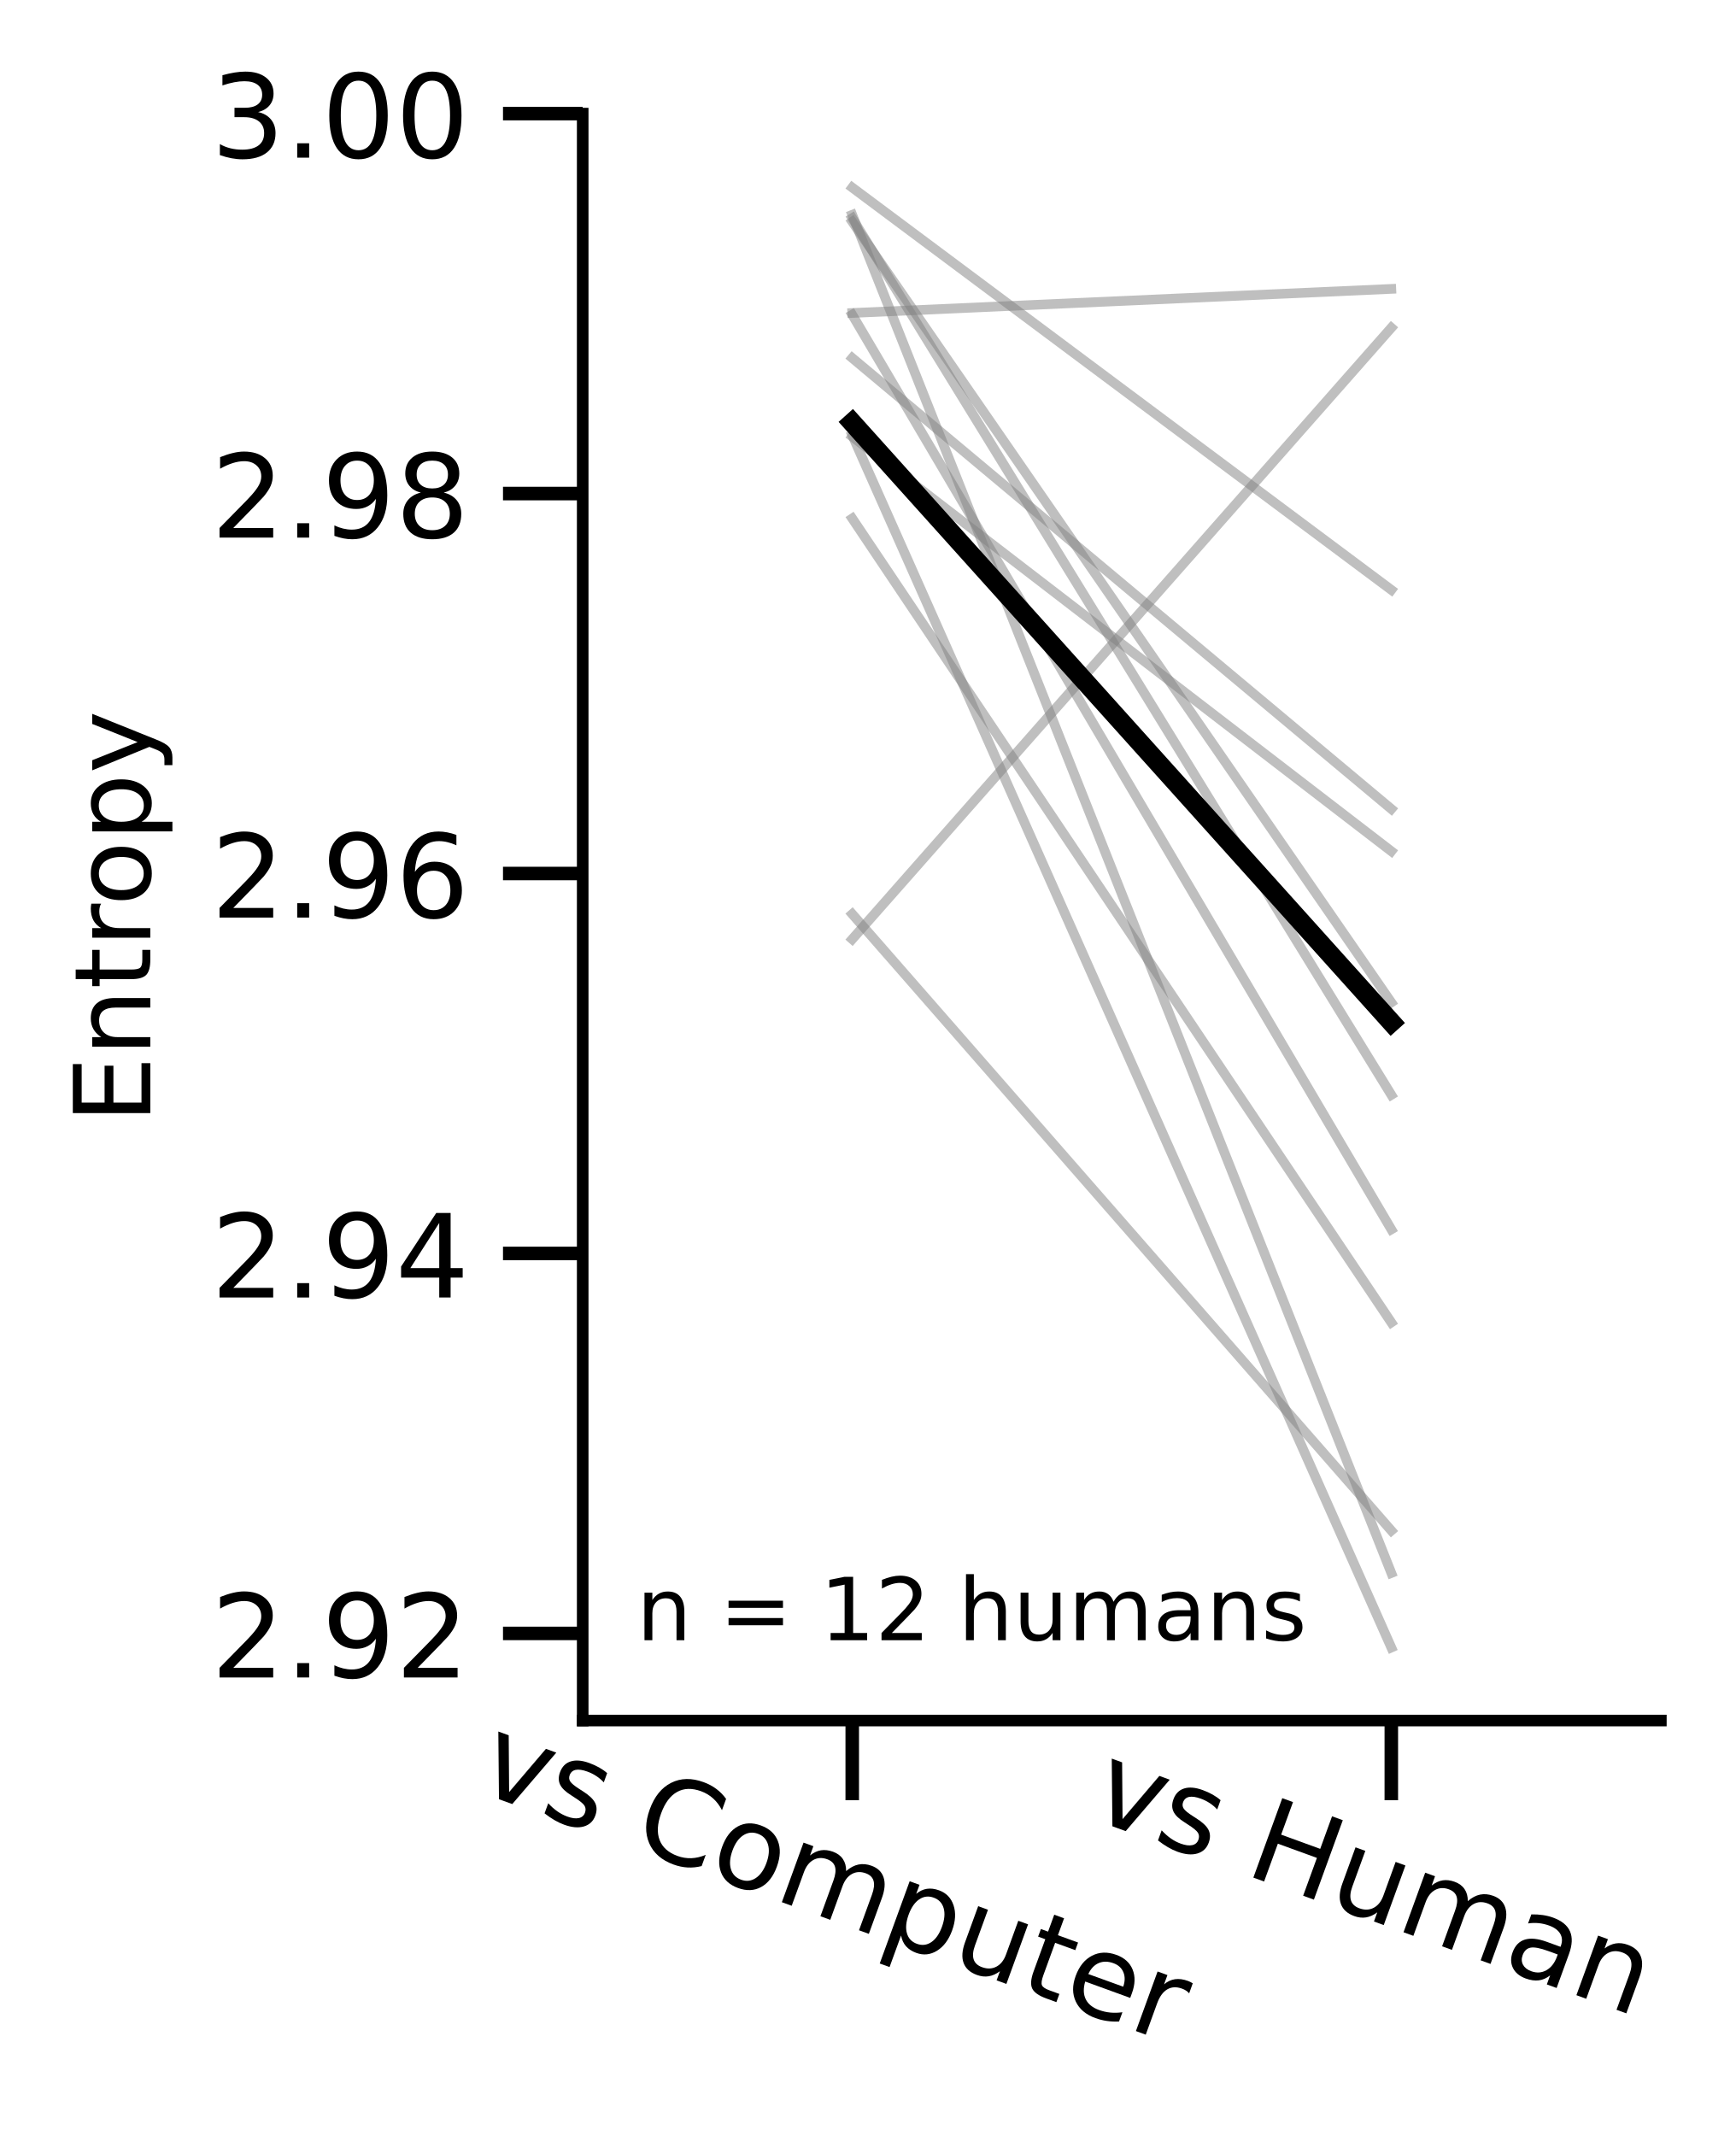
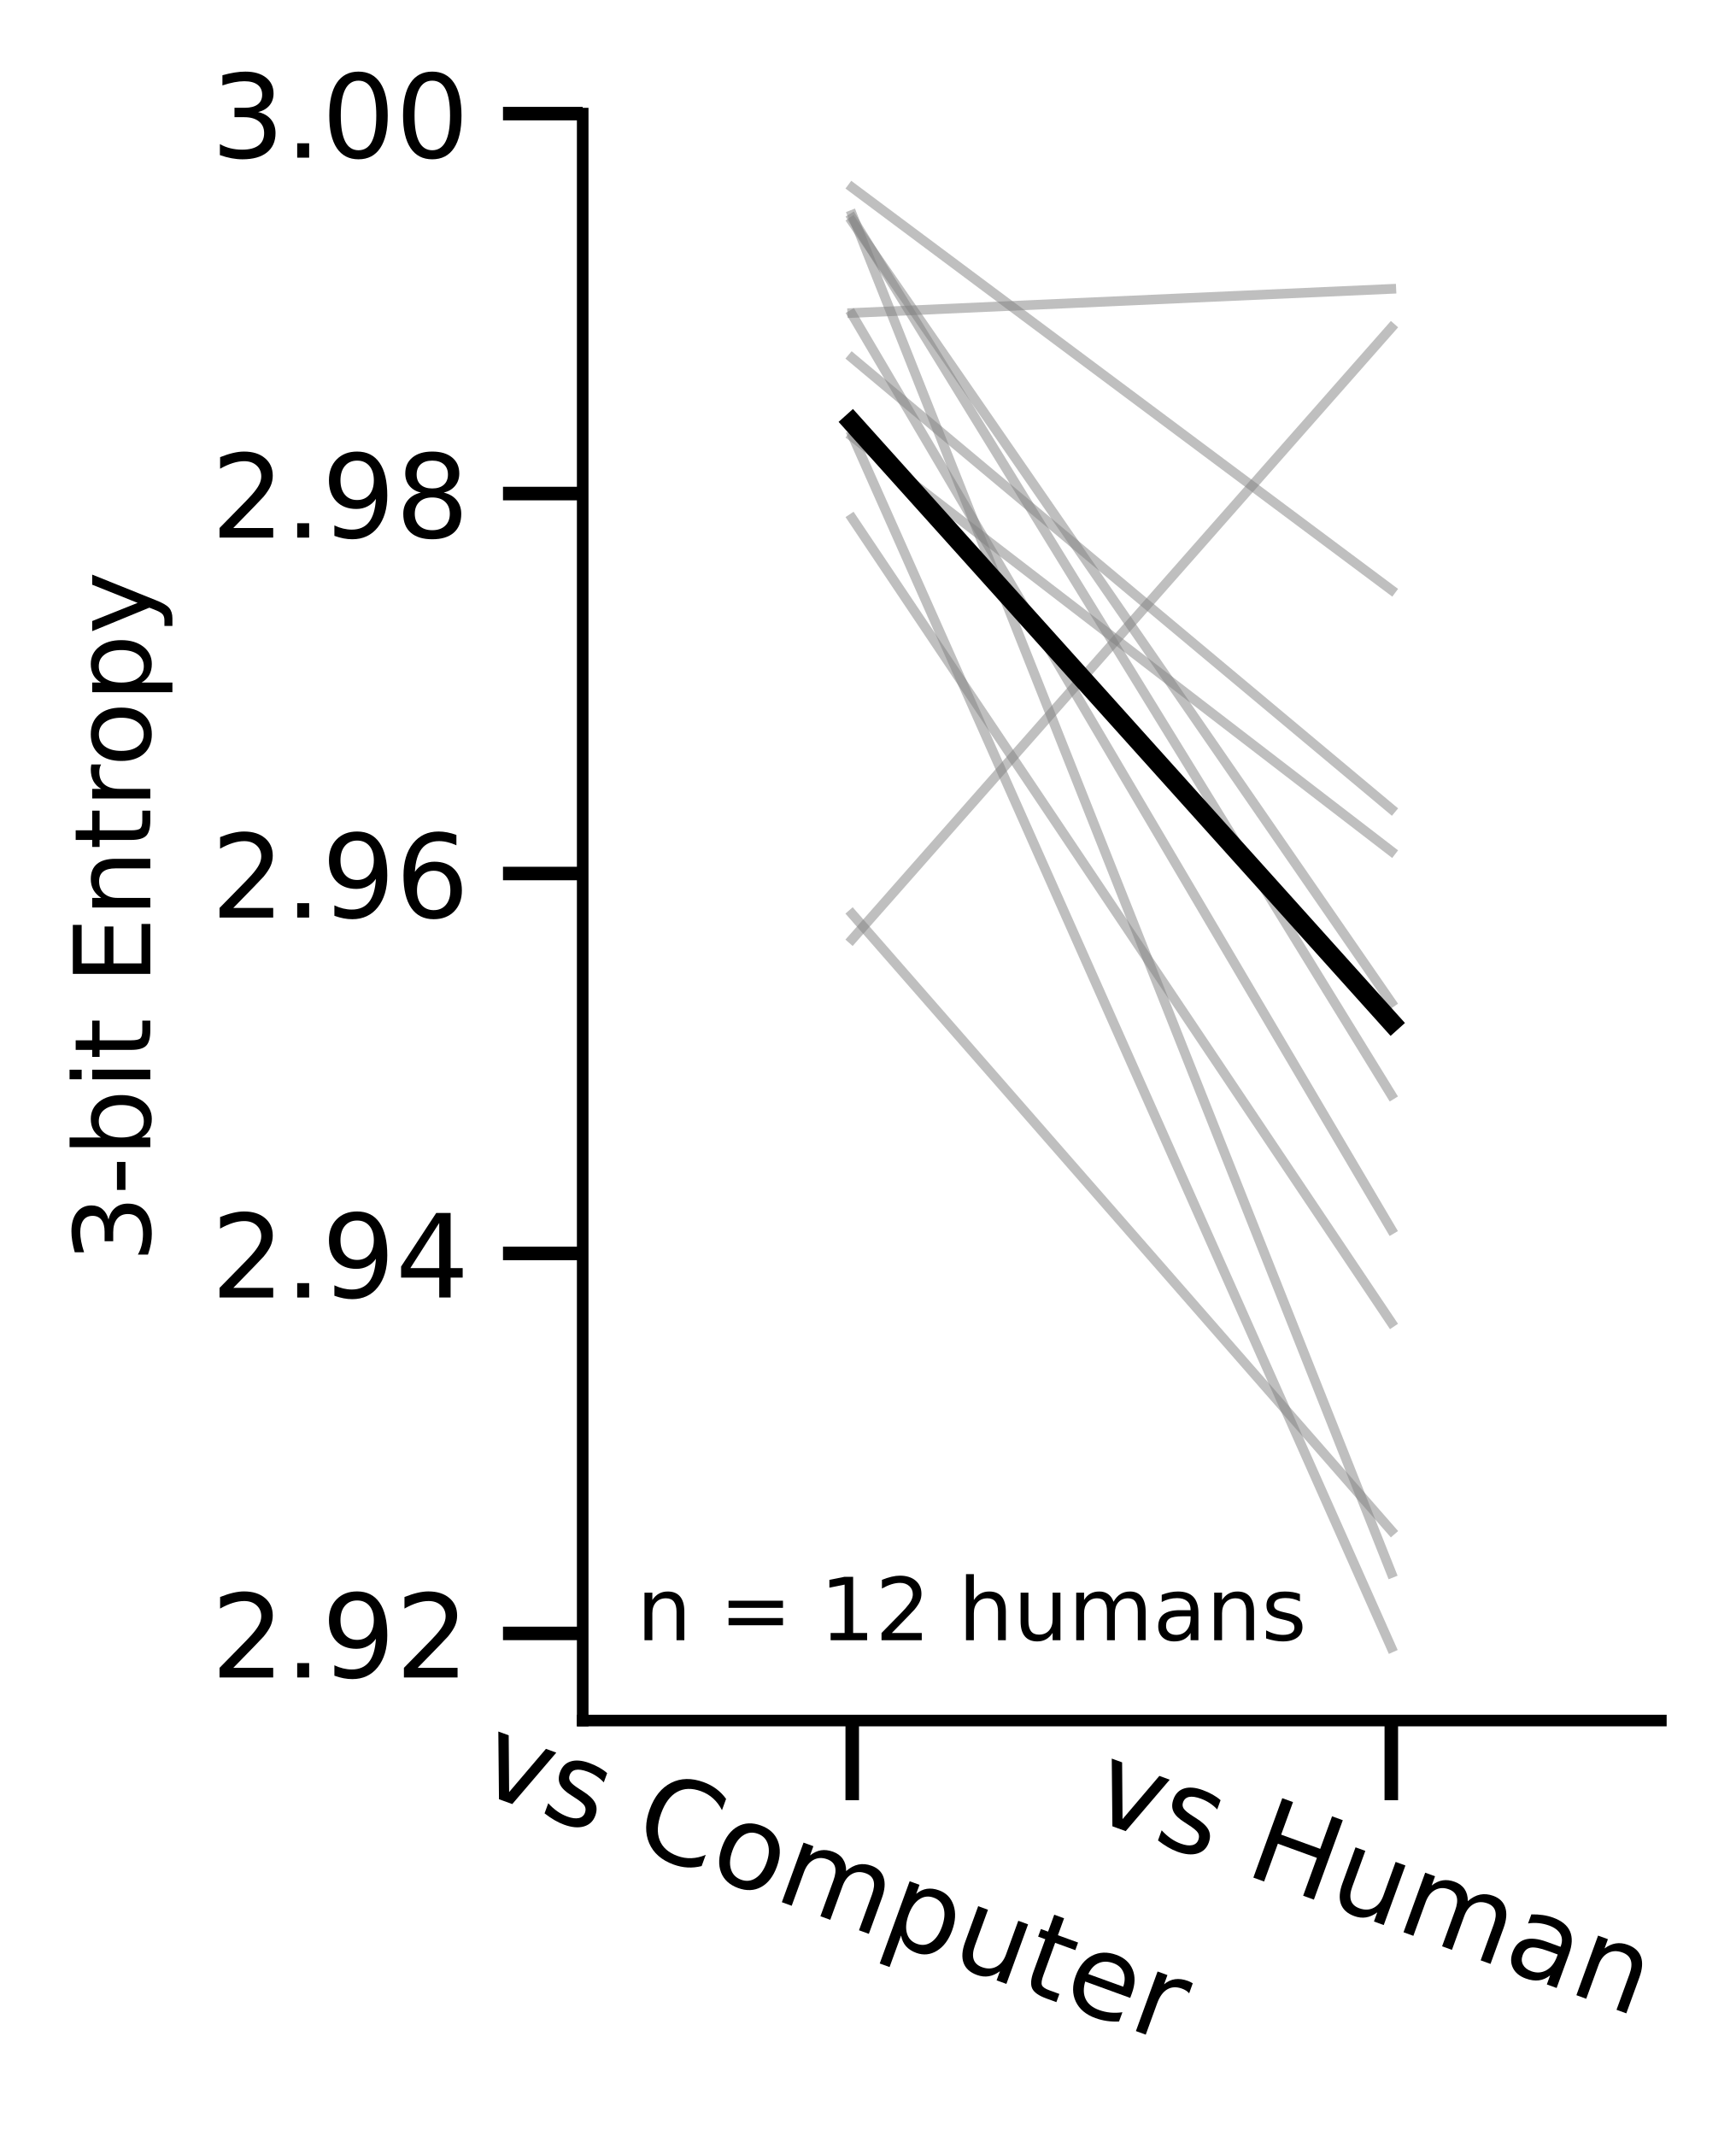
<svg xmlns="http://www.w3.org/2000/svg" xmlns:xlink="http://www.w3.org/1999/xlink" width="179.614pt" height="221.08pt" viewBox="0 0 179.614 221.08" version="1.1">
  <defs>
    <style type="text/css">*{stroke-linejoin: round; stroke-linecap: butt}</style>
  </defs>
  <g id="figure_1">
    <g id="patch_1">
      <path d="M 0 221.08  L 179.614 221.08  L 179.614 0  L 0 0  L 0 221.08  z " style="fill: none" />
    </g>
    <g id="axes_1">
      <g id="patch_2">
        <path d="M 60.315 178.079  L 171.915 178.079  L 171.915 11.759  L 60.315 11.759  L 60.315 178.079  z " style="fill: none" />
      </g>
      <g id="matplotlib.axis_1">
        <g id="xtick_1">
          <g id="line2d_1">
            <defs>
-               <path id="m31178c75e0" d="M 0 0  L 0 8.25  " style="stroke: #000000; stroke-width: 1.4" />
+               <path id="mc83e25ca9c" d="M 0 0  L 0 8.25  " style="stroke: #000000; stroke-width: 1.4" />
            </defs>
            <g>
-               <use xlink:href="#m31178c75e0" x="88.215" y="178.079" style="stroke: #000000; stroke-width: 1.4" />
+               <use xlink:href="#mc83e25ca9c" x="88.215" y="178.079" style="stroke: #000000; stroke-width: 1.4" />
            </g>
          </g>
          <g id="text_1">
            <g transform="translate(49.00134 185.2599) rotate(-340) scale(0.12 -0.12)">
              <defs>
                <path id="DejaVuSans-76" d="M 191 3500  L 800 3500  L 1894 563  L 2988 3500  L 3597 3500  L 2284 0  L 1503 0  L 191 3500  z " transform="scale(0.015625)" />
                <path id="DejaVuSans-73" d="M 2834 3397  L 2834 2853  Q 2591 2978 2328 3040  Q 2066 3103 1784 3103  Q 1356 3103 1142 2972  Q 928 2841 928 2578  Q 928 2378 1081 2264  Q 1234 2150 1697 2047  L 1894 2003  Q 2506 1872 2764 1633  Q 3022 1394 3022 966  Q 3022 478 2636 193  Q 2250 -91 1575 -91  Q 1294 -91 989 -36  Q 684 19 347 128  L 347 722  Q 666 556 975 473  Q 1284 391 1588 391  Q 1994 391 2212 530  Q 2431 669 2431 922  Q 2431 1156 2273 1281  Q 2116 1406 1581 1522  L 1381 1569  Q 847 1681 609 1914  Q 372 2147 372 2553  Q 372 3047 722 3315  Q 1072 3584 1716 3584  Q 2034 3584 2315 3537  Q 2597 3491 2834 3397  z " transform="scale(0.015625)" />
                <path id="DejaVuSans-20" transform="scale(0.015625)" />
                <path id="DejaVuSans-43" d="M 4122 4306  L 4122 3641  Q 3803 3938 3442 4084  Q 3081 4231 2675 4231  Q 1875 4231 1450 3742  Q 1025 3253 1025 2328  Q 1025 1406 1450 917  Q 1875 428 2675 428  Q 3081 428 3442 575  Q 3803 722 4122 1019  L 4122 359  Q 3791 134 3420 21  Q 3050 -91 2638 -91  Q 1578 -91 968 557  Q 359 1206 359 2328  Q 359 3453 968 4101  Q 1578 4750 2638 4750  Q 3056 4750 3426 4639  Q 3797 4528 4122 4306  z " transform="scale(0.015625)" />
                <path id="DejaVuSans-6f" d="M 1959 3097  Q 1497 3097 1228 2736  Q 959 2375 959 1747  Q 959 1119 1226 758  Q 1494 397 1959 397  Q 2419 397 2687 759  Q 2956 1122 2956 1747  Q 2956 2369 2687 2733  Q 2419 3097 1959 3097  z M 1959 3584  Q 2709 3584 3137 3096  Q 3566 2609 3566 1747  Q 3566 888 3137 398  Q 2709 -91 1959 -91  Q 1206 -91 779 398  Q 353 888 353 1747  Q 353 2609 779 3096  Q 1206 3584 1959 3584  z " transform="scale(0.015625)" />
                <path id="DejaVuSans-6d" d="M 3328 2828  Q 3544 3216 3844 3400  Q 4144 3584 4550 3584  Q 5097 3584 5394 3201  Q 5691 2819 5691 2113  L 5691 0  L 5113 0  L 5113 2094  Q 5113 2597 4934 2840  Q 4756 3084 4391 3084  Q 3944 3084 3684 2787  Q 3425 2491 3425 1978  L 3425 0  L 2847 0  L 2847 2094  Q 2847 2600 2669 2842  Q 2491 3084 2119 3084  Q 1678 3084 1418 2786  Q 1159 2488 1159 1978  L 1159 0  L 581 0  L 581 3500  L 1159 3500  L 1159 2956  Q 1356 3278 1631 3431  Q 1906 3584 2284 3584  Q 2666 3584 2933 3390  Q 3200 3197 3328 2828  z " transform="scale(0.015625)" />
                <path id="DejaVuSans-70" d="M 1159 525  L 1159 -1331  L 581 -1331  L 581 3500  L 1159 3500  L 1159 2969  Q 1341 3281 1617 3432  Q 1894 3584 2278 3584  Q 2916 3584 3314 3078  Q 3713 2572 3713 1747  Q 3713 922 3314 415  Q 2916 -91 2278 -91  Q 1894 -91 1617 61  Q 1341 213 1159 525  z M 3116 1747  Q 3116 2381 2855 2742  Q 2594 3103 2138 3103  Q 1681 3103 1420 2742  Q 1159 2381 1159 1747  Q 1159 1113 1420 752  Q 1681 391 2138 391  Q 2594 391 2855 752  Q 3116 1113 3116 1747  z " transform="scale(0.015625)" />
                <path id="DejaVuSans-75" d="M 544 1381  L 544 3500  L 1119 3500  L 1119 1403  Q 1119 906 1312 657  Q 1506 409 1894 409  Q 2359 409 2629 706  Q 2900 1003 2900 1516  L 2900 3500  L 3475 3500  L 3475 0  L 2900 0  L 2900 538  Q 2691 219 2414 64  Q 2138 -91 1772 -91  Q 1169 -91 856 284  Q 544 659 544 1381  z M 1991 3584  L 1991 3584  z " transform="scale(0.015625)" />
                <path id="DejaVuSans-74" d="M 1172 4494  L 1172 3500  L 2356 3500  L 2356 3053  L 1172 3053  L 1172 1153  Q 1172 725 1289 603  Q 1406 481 1766 481  L 2356 481  L 2356 0  L 1766 0  Q 1100 0 847 248  Q 594 497 594 1153  L 594 3053  L 172 3053  L 172 3500  L 594 3500  L 594 4494  L 1172 4494  z " transform="scale(0.015625)" />
                <path id="DejaVuSans-65" d="M 3597 1894  L 3597 1613  L 953 1613  Q 991 1019 1311 708  Q 1631 397 2203 397  Q 2534 397 2845 478  Q 3156 559 3463 722  L 3463 178  Q 3153 47 2828 -22  Q 2503 -91 2169 -91  Q 1331 -91 842 396  Q 353 884 353 1716  Q 353 2575 817 3079  Q 1281 3584 2069 3584  Q 2775 3584 3186 3129  Q 3597 2675 3597 1894  z M 3022 2063  Q 3016 2534 2758 2815  Q 2500 3097 2075 3097  Q 1594 3097 1305 2825  Q 1016 2553 972 2059  L 3022 2063  z " transform="scale(0.015625)" />
                <path id="DejaVuSans-72" d="M 2631 2963  Q 2534 3019 2420 3045  Q 2306 3072 2169 3072  Q 1681 3072 1420 2755  Q 1159 2438 1159 1844  L 1159 0  L 581 0  L 581 3500  L 1159 3500  L 1159 2956  Q 1341 3275 1631 3429  Q 1922 3584 2338 3584  Q 2397 3584 2469 3576  Q 2541 3569 2628 3553  L 2631 2963  z " transform="scale(0.015625)" />
              </defs>
              <use xlink:href="#DejaVuSans-76" />
              <use xlink:href="#DejaVuSans-73" transform="translate(59.17969 0)" />
              <use xlink:href="#DejaVuSans-20" transform="translate(111.2793 0)" />
              <use xlink:href="#DejaVuSans-43" transform="translate(143.0664 0)" />
              <use xlink:href="#DejaVuSans-6f" transform="translate(212.8906 0)" />
              <use xlink:href="#DejaVuSans-6d" transform="translate(274.0723 0)" />
              <use xlink:href="#DejaVuSans-70" transform="translate(371.4844 0)" />
              <use xlink:href="#DejaVuSans-75" transform="translate(434.9609 0)" />
              <use xlink:href="#DejaVuSans-74" transform="translate(498.3398 0)" />
              <use xlink:href="#DejaVuSans-65" transform="translate(537.5488 0)" />
              <use xlink:href="#DejaVuSans-72" transform="translate(599.0723 0)" />
            </g>
          </g>
        </g>
        <g id="xtick_2">
          <g id="line2d_2">
            <g>
-               <use xlink:href="#m31178c75e0" x="144.015" y="178.079" style="stroke: #000000; stroke-width: 1.4" />
+               <use xlink:href="#mc83e25ca9c" x="144.015" y="178.079" style="stroke: #000000; stroke-width: 1.4" />
            </g>
          </g>
          <g id="text_2">
            <g transform="translate(112.4965 188.0607) rotate(-340) scale(0.12 -0.12)">
              <defs>
                <path id="DejaVuSans-48" d="M 628 4666  L 1259 4666  L 1259 2753  L 3553 2753  L 3553 4666  L 4184 4666  L 4184 0  L 3553 0  L 3553 2222  L 1259 2222  L 1259 0  L 628 0  L 628 4666  z " transform="scale(0.015625)" />
                <path id="DejaVuSans-61" d="M 2194 1759  Q 1497 1759 1228 1600  Q 959 1441 959 1056  Q 959 750 1161 570  Q 1363 391 1709 391  Q 2188 391 2477 730  Q 2766 1069 2766 1631  L 2766 1759  L 2194 1759  z M 3341 1997  L 3341 0  L 2766 0  L 2766 531  Q 2569 213 2275 61  Q 1981 -91 1556 -91  Q 1019 -91 701 211  Q 384 513 384 1019  Q 384 1609 779 1909  Q 1175 2209 1959 2209  L 2766 2209  L 2766 2266  Q 2766 2663 2505 2880  Q 2244 3097 1772 3097  Q 1472 3097 1187 3025  Q 903 2953 641 2809  L 641 3341  Q 956 3463 1253 3523  Q 1550 3584 1831 3584  Q 2591 3584 2966 3190  Q 3341 2797 3341 1997  z " transform="scale(0.015625)" />
                <path id="DejaVuSans-6e" d="M 3513 2113  L 3513 0  L 2938 0  L 2938 2094  Q 2938 2591 2744 2837  Q 2550 3084 2163 3084  Q 1697 3084 1428 2787  Q 1159 2491 1159 1978  L 1159 0  L 581 0  L 581 3500  L 1159 3500  L 1159 2956  Q 1366 3272 1645 3428  Q 1925 3584 2291 3584  Q 2894 3584 3203 3211  Q 3513 2838 3513 2113  z " transform="scale(0.015625)" />
              </defs>
              <use xlink:href="#DejaVuSans-76" />
              <use xlink:href="#DejaVuSans-73" transform="translate(59.17969 0)" />
              <use xlink:href="#DejaVuSans-20" transform="translate(111.2793 0)" />
              <use xlink:href="#DejaVuSans-48" transform="translate(143.0664 0)" />
              <use xlink:href="#DejaVuSans-75" transform="translate(218.2617 0)" />
              <use xlink:href="#DejaVuSans-6d" transform="translate(281.6406 0)" />
              <use xlink:href="#DejaVuSans-61" transform="translate(379.0527 0)" />
              <use xlink:href="#DejaVuSans-6e" transform="translate(440.332 0)" />
            </g>
          </g>
        </g>
      </g>
      <g id="matplotlib.axis_2">
        <g id="ytick_1">
          <g id="line2d_3">
            <defs>
-               <path id="mc9f69c3f66" d="M 0 0  L -8.25 0  " style="stroke: #000000; stroke-width: 1.4" />
+               <path id="ma378deb3ee" d="M 0 0  L -8.25 0  " style="stroke: #000000; stroke-width: 1.4" />
            </defs>
            <g>
-               <use xlink:href="#mc9f69c3f66" x="60.315" y="169.061" style="stroke: #000000; stroke-width: 1.4" />
+               <use xlink:href="#ma378deb3ee" x="60.315" y="169.061" style="stroke: #000000; stroke-width: 1.4" />
            </g>
          </g>
          <g id="text_3">
            <g transform="translate(21.84594 173.6205) scale(0.12 -0.12)">
              <defs>
                <path id="DejaVuSans-32" d="M 1228 531  L 3431 531  L 3431 0  L 469 0  L 469 531  Q 828 903 1448 1529  Q 2069 2156 2228 2338  Q 2531 2678 2651 2914  Q 2772 3150 2772 3378  Q 2772 3750 2511 3984  Q 2250 4219 1831 4219  Q 1534 4219 1204 4116  Q 875 4013 500 3803  L 500 4441  Q 881 4594 1212 4672  Q 1544 4750 1819 4750  Q 2544 4750 2975 4387  Q 3406 4025 3406 3419  Q 3406 3131 3298 2873  Q 3191 2616 2906 2266  Q 2828 2175 2409 1742  Q 1991 1309 1228 531  z " transform="scale(0.015625)" />
                <path id="DejaVuSans-2e" d="M 684 794  L 1344 794  L 1344 0  L 684 0  L 684 794  z " transform="scale(0.015625)" />
                <path id="DejaVuSans-39" d="M 703 97  L 703 672  Q 941 559 1184 500  Q 1428 441 1663 441  Q 2288 441 2617 861  Q 2947 1281 2994 2138  Q 2813 1869 2534 1725  Q 2256 1581 1919 1581  Q 1219 1581 811 2004  Q 403 2428 403 3163  Q 403 3881 828 4315  Q 1253 4750 1959 4750  Q 2769 4750 3195 4129  Q 3622 3509 3622 2328  Q 3622 1225 3098 567  Q 2575 -91 1691 -91  Q 1453 -91 1209 -44  Q 966 3 703 97  z M 1959 2075  Q 2384 2075 2632 2365  Q 2881 2656 2881 3163  Q 2881 3666 2632 3958  Q 2384 4250 1959 4250  Q 1534 4250 1286 3958  Q 1038 3666 1038 3163  Q 1038 2656 1286 2365  Q 1534 2075 1959 2075  z " transform="scale(0.015625)" />
              </defs>
              <use xlink:href="#DejaVuSans-32" />
              <use xlink:href="#DejaVuSans-2e" transform="translate(63.62305 0)" />
              <use xlink:href="#DejaVuSans-39" transform="translate(95.41016 0)" />
              <use xlink:href="#DejaVuSans-32" transform="translate(159.0332 0)" />
            </g>
          </g>
        </g>
        <g id="ytick_2">
          <g id="line2d_4">
            <g>
-               <use xlink:href="#mc9f69c3f66" x="60.315" y="129.736" style="stroke: #000000; stroke-width: 1.4" />
+               <use xlink:href="#ma378deb3ee" x="60.315" y="129.736" style="stroke: #000000; stroke-width: 1.4" />
            </g>
          </g>
          <g id="text_4">
            <g transform="translate(21.84594 134.2949) scale(0.12 -0.12)">
              <defs>
                <path id="DejaVuSans-34" d="M 2419 4116  L 825 1625  L 2419 1625  L 2419 4116  z M 2253 4666  L 3047 4666  L 3047 1625  L 3713 1625  L 3713 1100  L 3047 1100  L 3047 0  L 2419 0  L 2419 1100  L 313 1100  L 313 1709  L 2253 4666  z " transform="scale(0.015625)" />
              </defs>
              <use xlink:href="#DejaVuSans-32" />
              <use xlink:href="#DejaVuSans-2e" transform="translate(63.62305 0)" />
              <use xlink:href="#DejaVuSans-39" transform="translate(95.41016 0)" />
              <use xlink:href="#DejaVuSans-34" transform="translate(159.0332 0)" />
            </g>
          </g>
        </g>
        <g id="ytick_3">
          <g id="line2d_5">
            <g>
-               <use xlink:href="#mc9f69c3f66" x="60.315" y="90.41" style="stroke: #000000; stroke-width: 1.4" />
+               <use xlink:href="#ma378deb3ee" x="60.315" y="90.41" style="stroke: #000000; stroke-width: 1.4" />
            </g>
          </g>
          <g id="text_5">
            <g transform="translate(21.84594 94.9693) scale(0.12 -0.12)">
              <defs>
                <path id="DejaVuSans-36" d="M 2113 2584  Q 1688 2584 1439 2293  Q 1191 2003 1191 1497  Q 1191 994 1439 701  Q 1688 409 2113 409  Q 2538 409 2786 701  Q 3034 994 3034 1497  Q 3034 2003 2786 2293  Q 2538 2584 2113 2584  z M 3366 4563  L 3366 3988  Q 3128 4100 2886 4159  Q 2644 4219 2406 4219  Q 1781 4219 1451 3797  Q 1122 3375 1075 2522  Q 1259 2794 1537 2939  Q 1816 3084 2150 3084  Q 2853 3084 3261 2657  Q 3669 2231 3669 1497  Q 3669 778 3244 343  Q 2819 -91 2113 -91  Q 1303 -91 875 529  Q 447 1150 447 2328  Q 447 3434 972 4092  Q 1497 4750 2381 4750  Q 2619 4750 2861 4703  Q 3103 4656 3366 4563  z " transform="scale(0.015625)" />
              </defs>
              <use xlink:href="#DejaVuSans-32" />
              <use xlink:href="#DejaVuSans-2e" transform="translate(63.62305 0)" />
              <use xlink:href="#DejaVuSans-39" transform="translate(95.41016 0)" />
              <use xlink:href="#DejaVuSans-36" transform="translate(159.0332 0)" />
            </g>
          </g>
        </g>
        <g id="ytick_4">
          <g id="line2d_6">
            <g>
-               <use xlink:href="#mc9f69c3f66" x="60.315" y="51.085" style="stroke: #000000; stroke-width: 1.4" />
+               <use xlink:href="#ma378deb3ee" x="60.315" y="51.085" style="stroke: #000000; stroke-width: 1.4" />
            </g>
          </g>
          <g id="text_6">
            <g transform="translate(21.84594 55.64372) scale(0.12 -0.12)">
              <defs>
                <path id="DejaVuSans-38" d="M 2034 2216  Q 1584 2216 1326 1975  Q 1069 1734 1069 1313  Q 1069 891 1326 650  Q 1584 409 2034 409  Q 2484 409 2743 651  Q 3003 894 3003 1313  Q 3003 1734 2745 1975  Q 2488 2216 2034 2216  z M 1403 2484  Q 997 2584 770 2862  Q 544 3141 544 3541  Q 544 4100 942 4425  Q 1341 4750 2034 4750  Q 2731 4750 3128 4425  Q 3525 4100 3525 3541  Q 3525 3141 3298 2862  Q 3072 2584 2669 2484  Q 3125 2378 3379 2068  Q 3634 1759 3634 1313  Q 3634 634 3220 271  Q 2806 -91 2034 -91  Q 1263 -91 848 271  Q 434 634 434 1313  Q 434 1759 690 2068  Q 947 2378 1403 2484  z M 1172 3481  Q 1172 3119 1398 2916  Q 1625 2713 2034 2713  Q 2441 2713 2670 2916  Q 2900 3119 2900 3481  Q 2900 3844 2670 4047  Q 2441 4250 2034 4250  Q 1625 4250 1398 4047  Q 1172 3844 1172 3481  z " transform="scale(0.015625)" />
              </defs>
              <use xlink:href="#DejaVuSans-32" />
              <use xlink:href="#DejaVuSans-2e" transform="translate(63.62305 0)" />
              <use xlink:href="#DejaVuSans-39" transform="translate(95.41016 0)" />
              <use xlink:href="#DejaVuSans-38" transform="translate(159.0332 0)" />
            </g>
          </g>
        </g>
        <g id="ytick_5">
          <g id="line2d_7">
            <g>
-               <use xlink:href="#mc9f69c3f66" x="60.315" y="11.759" style="stroke: #000000; stroke-width: 1.4" />
+               <use xlink:href="#ma378deb3ee" x="60.315" y="11.759" style="stroke: #000000; stroke-width: 1.4" />
            </g>
          </g>
          <g id="text_7">
            <g transform="translate(21.84594 16.31812) scale(0.12 -0.12)">
              <defs>
                <path id="DejaVuSans-33" d="M 2597 2516  Q 3050 2419 3304 2112  Q 3559 1806 3559 1356  Q 3559 666 3084 287  Q 2609 -91 1734 -91  Q 1441 -91 1130 -33  Q 819 25 488 141  L 488 750  Q 750 597 1062 519  Q 1375 441 1716 441  Q 2309 441 2620 675  Q 2931 909 2931 1356  Q 2931 1769 2642 2001  Q 2353 2234 1838 2234  L 1294 2234  L 1294 2753  L 1863 2753  Q 2328 2753 2575 2939  Q 2822 3125 2822 3475  Q 2822 3834 2567 4026  Q 2313 4219 1838 4219  Q 1578 4219 1281 4162  Q 984 4106 628 3988  L 628 4550  Q 988 4650 1302 4700  Q 1616 4750 1894 4750  Q 2613 4750 3031 4423  Q 3450 4097 3450 3541  Q 3450 3153 3228 2886  Q 3006 2619 2597 2516  z " transform="scale(0.015625)" />
                <path id="DejaVuSans-30" d="M 2034 4250  Q 1547 4250 1301 3770  Q 1056 3291 1056 2328  Q 1056 1369 1301 889  Q 1547 409 2034 409  Q 2525 409 2770 889  Q 3016 1369 3016 2328  Q 3016 3291 2770 3770  Q 2525 4250 2034 4250  z M 2034 4750  Q 2819 4750 3233 4129  Q 3647 3509 3647 2328  Q 3647 1150 3233 529  Q 2819 -91 2034 -91  Q 1250 -91 836 529  Q 422 1150 422 2328  Q 422 3509 836 4129  Q 1250 4750 2034 4750  z " transform="scale(0.015625)" />
              </defs>
              <use xlink:href="#DejaVuSans-33" />
              <use xlink:href="#DejaVuSans-2e" transform="translate(63.62305 0)" />
              <use xlink:href="#DejaVuSans-30" transform="translate(95.41016 0)" />
              <use xlink:href="#DejaVuSans-30" transform="translate(159.0332 0)" />
            </g>
          </g>
        </g>
        <g id="text_8">
-           <g transform="translate(15.55828 116.2857) rotate(-90) scale(0.11 -0.11)">
+           <g transform="translate(15.55828 130.6931) rotate(-90) scale(0.11 -0.11)">
            <defs>
+               <path id="DejaVuSans-2d" d="M 313 2009  L 1997 2009  L 1997 1497  L 313 1497  L 313 2009  z " transform="scale(0.015625)" />
+               <path id="DejaVuSans-62" d="M 3116 1747  Q 3116 2381 2855 2742  Q 2594 3103 2138 3103  Q 1681 3103 1420 2742  Q 1159 2381 1159 1747  Q 1159 1113 1420 752  Q 1681 391 2138 391  Q 2594 391 2855 752  Q 3116 1113 3116 1747  z M 1159 2969  Q 1341 3281 1617 3432  Q 1894 3584 2278 3584  Q 2916 3584 3314 3078  Q 3713 2572 3713 1747  Q 3713 922 3314 415  Q 2916 -91 2278 -91  Q 1894 -91 1617 61  Q 1341 213 1159 525  L 1159 0  L 581 0  L 581 4863  L 1159 4863  L 1159 2969  z " transform="scale(0.015625)" />
+               <path id="DejaVuSans-69" d="M 603 3500  L 1178 3500  L 1178 0  L 603 0  L 603 3500  z M 603 4863  L 1178 4863  L 1178 4134  L 603 4134  L 603 4863  z " transform="scale(0.015625)" />
              <path id="DejaVuSans-45" d="M 628 4666  L 3578 4666  L 3578 4134  L 1259 4134  L 1259 2753  L 3481 2753  L 3481 2222  L 1259 2222  L 1259 531  L 3634 531  L 3634 0  L 628 0  L 628 4666  z " transform="scale(0.015625)" />
              <path id="DejaVuSans-79" d="M 2059 -325  Q 1816 -950 1584 -1140  Q 1353 -1331 966 -1331  L 506 -1331  L 506 -850  L 844 -850  Q 1081 -850 1212 -737  Q 1344 -625 1503 -206  L 1606 56  L 191 3500  L 800 3500  L 1894 763  L 2988 3500  L 3597 3500  L 2059 -325  z " transform="scale(0.015625)" />
            </defs>
-             <use xlink:href="#DejaVuSans-45" />
-             <use xlink:href="#DejaVuSans-6e" transform="translate(63.18359 0)" />
-             <use xlink:href="#DejaVuSans-74" transform="translate(126.5625 0)" />
-             <use xlink:href="#DejaVuSans-72" transform="translate(165.7715 0)" />
-             <use xlink:href="#DejaVuSans-6f" transform="translate(204.6348 0)" />
-             <use xlink:href="#DejaVuSans-70" transform="translate(265.8164 0)" />
-             <use xlink:href="#DejaVuSans-79" transform="translate(329.293 0)" />
+             <use xlink:href="#DejaVuSans-33" />
+             <use xlink:href="#DejaVuSans-2d" transform="translate(63.62305 0)" />
+             <use xlink:href="#DejaVuSans-62" transform="translate(99.70703 0)" />
+             <use xlink:href="#DejaVuSans-69" transform="translate(163.1836 0)" />
+             <use xlink:href="#DejaVuSans-74" transform="translate(190.9668 0)" />
+             <use xlink:href="#DejaVuSans-20" transform="translate(230.1758 0)" />
+             <use xlink:href="#DejaVuSans-45" transform="translate(261.9629 0)" />
+             <use xlink:href="#DejaVuSans-6e" transform="translate(325.1465 0)" />
+             <use xlink:href="#DejaVuSans-74" transform="translate(388.5254 0)" />
+             <use xlink:href="#DejaVuSans-72" transform="translate(427.7344 0)" />
+             <use xlink:href="#DejaVuSans-6f" transform="translate(466.5977 0)" />
+             <use xlink:href="#DejaVuSans-70" transform="translate(527.7793 0)" />
+             <use xlink:href="#DejaVuSans-79" transform="translate(591.2559 0)" />
          </g>
        </g>
      </g>
      <g id="line2d_8">
-         <path d="M 88.215 22.232  L 144.015 162.807  " clip-path="url(#pa01d2c9aed)" style="fill: none; stroke: #808080; stroke-opacity: 0.5; stroke-linecap: square" />
+         <path d="M 88.215 22.232  L 144.015 162.807  " clip-path="url(#pce79a9b8c1)" style="fill: none; stroke: #808080; stroke-opacity: 0.5; stroke-linecap: square" />
      </g>
      <g id="line2d_9">
-         <path d="M 88.215 19.413  L 144.015 61.053  " clip-path="url(#pa01d2c9aed)" style="fill: none; stroke: #808080; stroke-opacity: 0.5; stroke-linecap: square" />
+         <path d="M 88.215 19.413  L 144.015 61.053  " clip-path="url(#pce79a9b8c1)" style="fill: none; stroke: #808080; stroke-opacity: 0.5; stroke-linecap: square" />
      </g>
      <g id="line2d_10">
-         <path d="M 88.215 22.577  L 144.015 113.321  " clip-path="url(#pa01d2c9aed)" style="fill: none; stroke: #808080; stroke-opacity: 0.5; stroke-linecap: square" />
+         <path d="M 88.215 22.577  L 144.015 113.321  " clip-path="url(#pce79a9b8c1)" style="fill: none; stroke: #808080; stroke-opacity: 0.5; stroke-linecap: square" />
      </g>
      <g id="line2d_11">
-         <path d="M 88.215 32.574  L 144.015 127.244  " clip-path="url(#pa01d2c9aed)" style="fill: none; stroke: #808080; stroke-opacity: 0.5; stroke-linecap: square" />
+         <path d="M 88.215 32.574  L 144.015 127.244  " clip-path="url(#pce79a9b8c1)" style="fill: none; stroke: #808080; stroke-opacity: 0.5; stroke-linecap: square" />
      </g>
      <g id="line2d_12">
-         <path d="M 88.215 53.659  L 144.015 136.878  " clip-path="url(#pa01d2c9aed)" style="fill: none; stroke: #808080; stroke-opacity: 0.5; stroke-linecap: square" />
+         <path d="M 88.215 53.659  L 144.015 136.878  " clip-path="url(#pce79a9b8c1)" style="fill: none; stroke: #808080; stroke-opacity: 0.5; stroke-linecap: square" />
      </g>
      <g id="line2d_13">
-         <path d="M 88.215 22.951  L 144.015 103.756  " clip-path="url(#pa01d2c9aed)" style="fill: none; stroke: #808080; stroke-opacity: 0.5; stroke-linecap: square" />
+         <path d="M 88.215 22.951  L 144.015 103.756  " clip-path="url(#pce79a9b8c1)" style="fill: none; stroke: #808080; stroke-opacity: 0.5; stroke-linecap: square" />
      </g>
      <g id="line2d_14">
-         <path d="M 88.215 37.055  L 144.015 83.731  " clip-path="url(#pa01d2c9aed)" style="fill: none; stroke: #808080; stroke-opacity: 0.5; stroke-linecap: square" />
+         <path d="M 88.215 37.055  L 144.015 83.731  " clip-path="url(#pce79a9b8c1)" style="fill: none; stroke: #808080; stroke-opacity: 0.5; stroke-linecap: square" />
      </g>
      <g id="line2d_15">
-         <path d="M 88.215 94.606  L 144.015 158.419  " clip-path="url(#pa01d2c9aed)" style="fill: none; stroke: #808080; stroke-opacity: 0.5; stroke-linecap: square" />
+         <path d="M 88.215 94.606  L 144.015 158.419  " clip-path="url(#pce79a9b8c1)" style="fill: none; stroke: #808080; stroke-opacity: 0.5; stroke-linecap: square" />
      </g>
      <g id="line2d_16">
-         <path d="M 88.215 32.394  L 144.015 29.901  " clip-path="url(#pa01d2c9aed)" style="fill: none; stroke: #808080; stroke-opacity: 0.5; stroke-linecap: square" />
+         <path d="M 88.215 32.394  L 144.015 29.901  " clip-path="url(#pce79a9b8c1)" style="fill: none; stroke: #808080; stroke-opacity: 0.5; stroke-linecap: square" />
      </g>
      <g id="line2d_17">
-         <path d="M 88.215 45.197  L 144.015 88.103  " clip-path="url(#pa01d2c9aed)" style="fill: none; stroke: #808080; stroke-opacity: 0.5; stroke-linecap: square" />
+         <path d="M 88.215 45.197  L 144.015 88.103  " clip-path="url(#pce79a9b8c1)" style="fill: none; stroke: #808080; stroke-opacity: 0.5; stroke-linecap: square" />
      </g>
      <g id="line2d_18">
-         <path d="M 88.215 97.207  L 144.015 33.924  " clip-path="url(#pa01d2c9aed)" style="fill: none; stroke: #808080; stroke-opacity: 0.5; stroke-linecap: square" />
+         <path d="M 88.215 97.207  L 144.015 33.924  " clip-path="url(#pce79a9b8c1)" style="fill: none; stroke: #808080; stroke-opacity: 0.5; stroke-linecap: square" />
      </g>
      <g id="line2d_19">
-         <path d="M 88.215 45.043  L 144.015 170.524  " clip-path="url(#pa01d2c9aed)" style="fill: none; stroke: #808080; stroke-opacity: 0.5; stroke-linecap: square" />
+         <path d="M 88.215 45.043  L 144.015 170.524  " clip-path="url(#pce79a9b8c1)" style="fill: none; stroke: #808080; stroke-opacity: 0.5; stroke-linecap: square" />
      </g>
      <g id="line2d_20">
-         <path d="M 88.215 43.742  L 144.015 105.805  " clip-path="url(#pa01d2c9aed)" style="fill: none; stroke: #000000; stroke-width: 2; stroke-linecap: square" />
+         <path d="M 88.215 43.742  L 144.015 105.805  " clip-path="url(#pce79a9b8c1)" style="fill: none; stroke: #000000; stroke-width: 2; stroke-linecap: square" />
      </g>
      <g id="patch_3">
        <path d="M 60.315 178.079  L 60.315 11.759  " style="fill: none; stroke: #000000; stroke-width: 1.2; stroke-linejoin: miter; stroke-linecap: square" />
      </g>
      <g id="patch_4">
        <path d="M 60.315 178.079  L 171.915 178.079  " style="fill: none; stroke: #000000; stroke-width: 1.2; stroke-linejoin: miter; stroke-linecap: square" />
      </g>
      <g id="text_9">
        <g transform="translate(65.89469 169.7631) scale(0.09 -0.09)">
          <defs>
            <path id="DejaVuSans-3d" d="M 678 2906  L 4684 2906  L 4684 2381  L 678 2381  L 678 2906  z M 678 1631  L 4684 1631  L 4684 1100  L 678 1100  L 678 1631  z " transform="scale(0.015625)" />
            <path id="DejaVuSans-31" d="M 794 531  L 1825 531  L 1825 4091  L 703 3866  L 703 4441  L 1819 4666  L 2450 4666  L 2450 531  L 3481 531  L 3481 0  L 794 0  L 794 531  z " transform="scale(0.015625)" />
            <path id="DejaVuSans-68" d="M 3513 2113  L 3513 0  L 2938 0  L 2938 2094  Q 2938 2591 2744 2837  Q 2550 3084 2163 3084  Q 1697 3084 1428 2787  Q 1159 2491 1159 1978  L 1159 0  L 581 0  L 581 4863  L 1159 4863  L 1159 2956  Q 1366 3272 1645 3428  Q 1925 3584 2291 3584  Q 2894 3584 3203 3211  Q 3513 2838 3513 2113  z " transform="scale(0.015625)" />
          </defs>
          <use xlink:href="#DejaVuSans-6e" />
          <use xlink:href="#DejaVuSans-20" transform="translate(63.37891 0)" />
          <use xlink:href="#DejaVuSans-3d" transform="translate(95.16602 0)" />
          <use xlink:href="#DejaVuSans-20" transform="translate(178.9551 0)" />
          <use xlink:href="#DejaVuSans-31" transform="translate(210.7422 0)" />
          <use xlink:href="#DejaVuSans-32" transform="translate(274.3652 0)" />
          <use xlink:href="#DejaVuSans-20" transform="translate(337.9883 0)" />
          <use xlink:href="#DejaVuSans-68" transform="translate(369.7754 0)" />
          <use xlink:href="#DejaVuSans-75" transform="translate(433.1543 0)" />
          <use xlink:href="#DejaVuSans-6d" transform="translate(496.5332 0)" />
          <use xlink:href="#DejaVuSans-61" transform="translate(593.9453 0)" />
          <use xlink:href="#DejaVuSans-6e" transform="translate(655.2246 0)" />
          <use xlink:href="#DejaVuSans-73" transform="translate(718.6035 0)" />
        </g>
      </g>
    </g>
  </g>
  <defs>
-     <clipPath id="pa01d2c9aed">
+     <clipPath id="pce79a9b8c1">
      <rect x="60.315" y="11.759" width="111.6" height="166.32" />
    </clipPath>
  </defs>
</svg>
